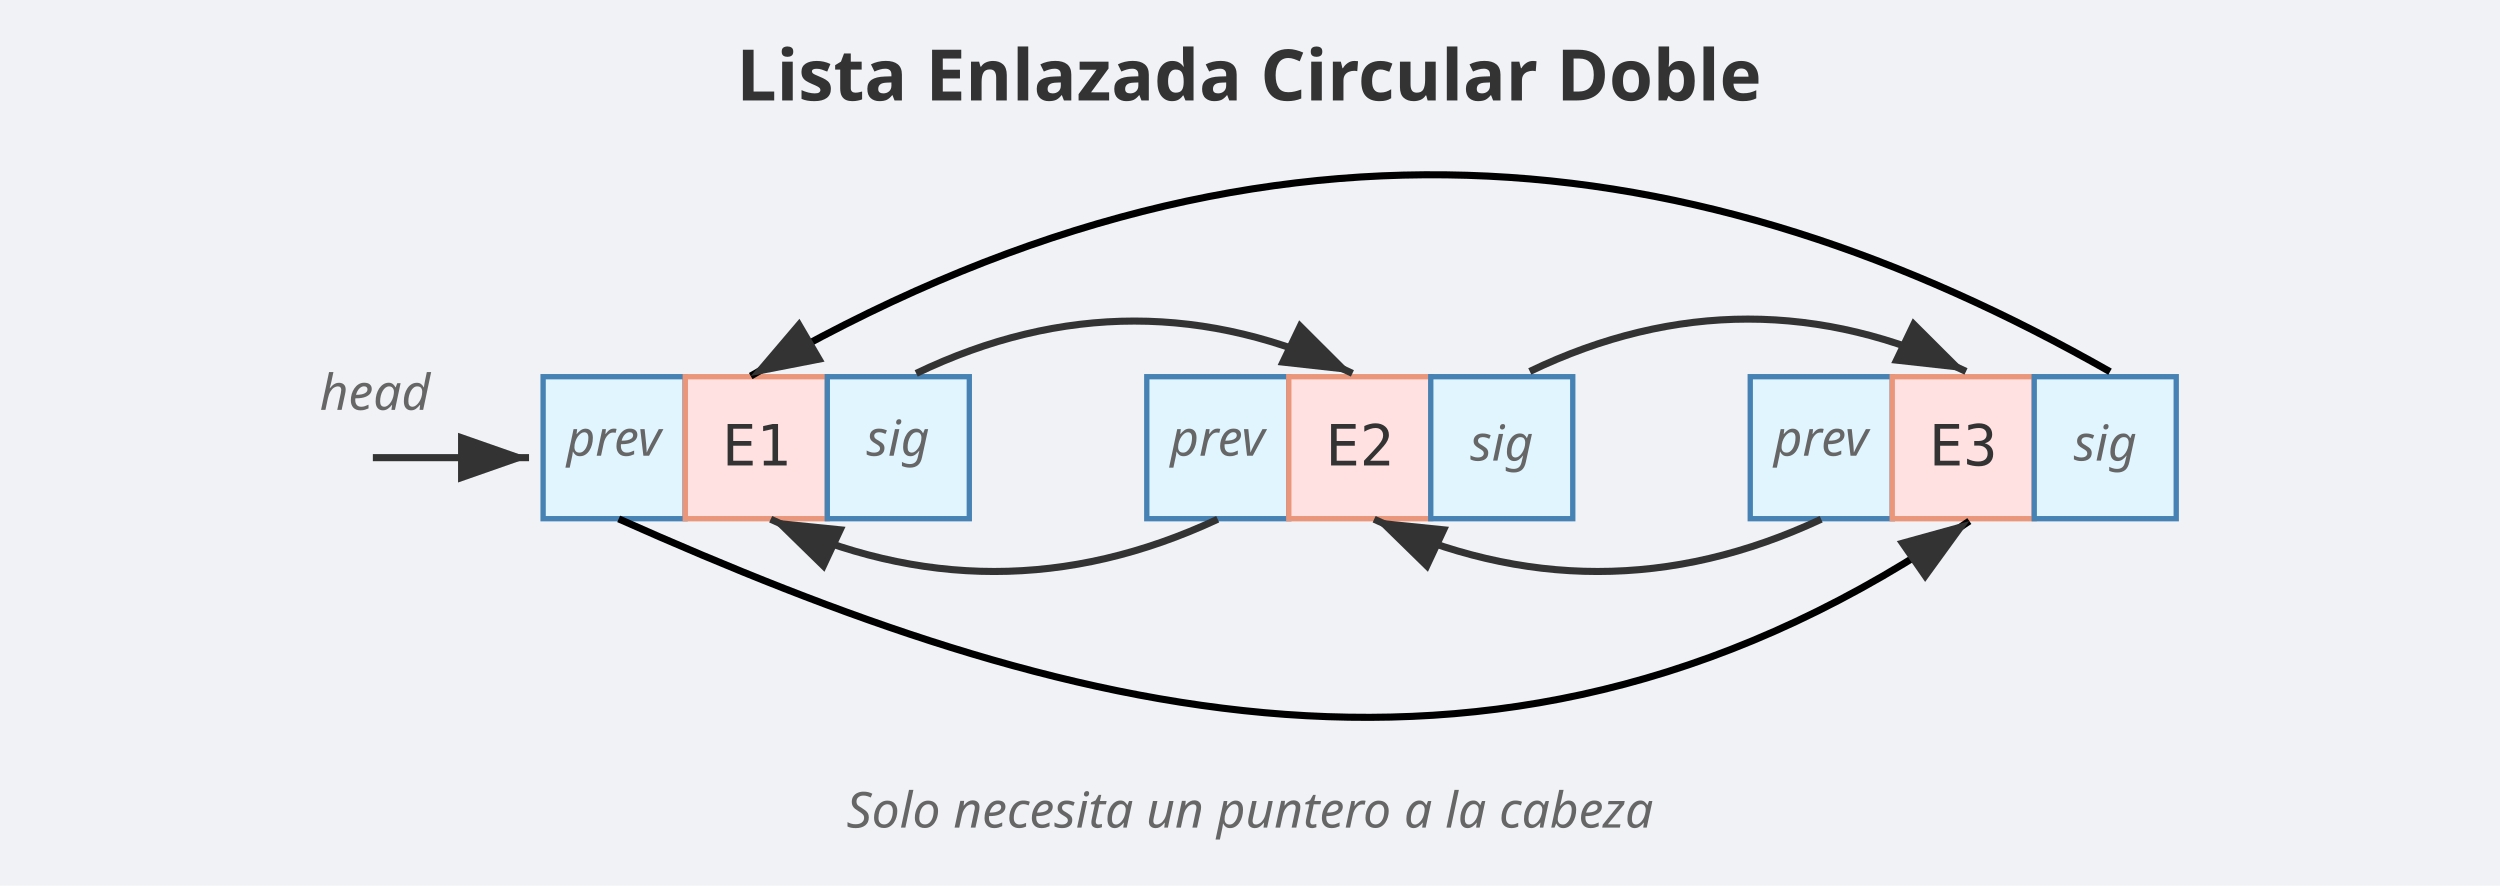
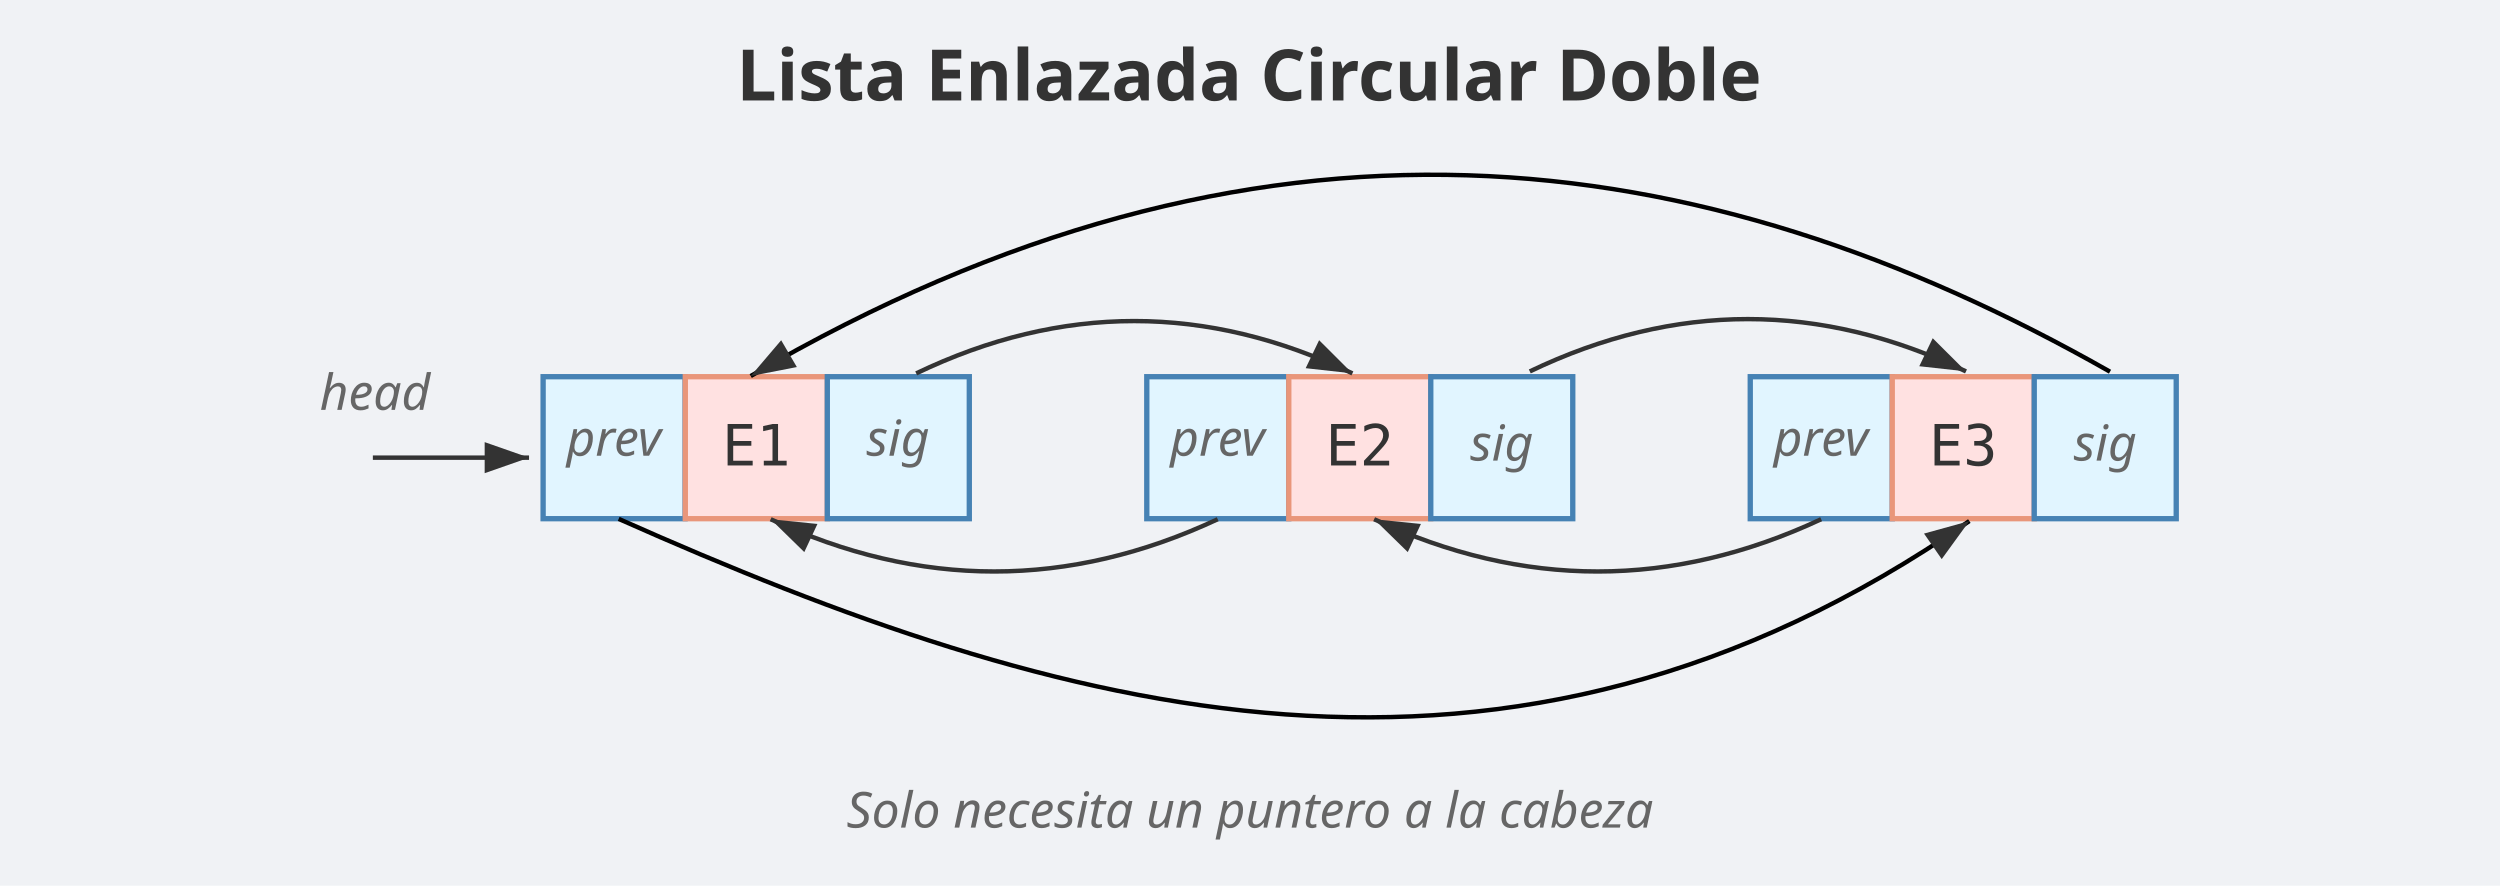
<svg xmlns="http://www.w3.org/2000/svg" viewBox="0 0 704.268 249.512" width="704.268" height="249.512" version="1.1" id="svg16">
  <rect width="704.268" height="249.512" fill="#f0f2f5" id="rect1" x="0" y="0" style="stroke-width:0.906" />
  <defs id="defs1">
    <style id="style1">
      .title { font-family: ui-sans-serif, system-ui, sans-serif; font-size: 20px; text-anchor: middle; font-weight: bold; fill: #333333; }
      .code { font-family: menlo, consola, 'DejaVu Sans Mono'; font-size: 16px; text-anchor: middle; fill: #333333; }
-       .arrow { stroke: #333333; stroke-width: 2; fill: none; marker-end: url(#arrowhead); }
+       .arrow { stroke: #333333; stroke-width: 1.25; fill: none; marker-end: url(#arrowhead); }
      .dashed-arrow { stroke: #333333; stroke-width: 1.5; stroke-dasharray: 5,4; fill: none; marker-end: url(#arrowhead); }
      .cell-prev { fill: #e1f5ff; stroke: #4682b4; stroke-width: 1.5; }
      .cell-data { fill: #ffe1e1; stroke: #e9967a; stroke-width: 1.5; }
      .cell-next { fill: #e1f5ff; stroke: #4682b4; stroke-width: 1.5; }
      .head-label { font-family: ui-sans-serif, system-ui, sans-serif; font-size: 14px; text-anchor: middle; font-weight: bold; fill: #333333; }
    </style>
    <marker id="arrowhead" markerWidth="10" markerHeight="7" refX="10" refY="3.5" orient="auto" viewBox="0 0 10 7" preserveAspectRatio="xMidYMid">
      <polygon points="10,3.5 0,7 0,0 " fill="#333333" id="polygon1" />
    </marker>
    <marker id="arrowhead-5" markerWidth="10" markerHeight="7" refX="10" refY="3.5" orient="auto" viewBox="0 0 10 7" preserveAspectRatio="xMidYMid">
      <polygon points="0,0 10,3.5 0,7 " fill="#333333" id="polygon1-4" />
    </marker>
    <marker id="arrowhead-9" markerWidth="10" markerHeight="7" refX="10" refY="3.5" orient="auto">
      <polygon points="10,3.5 0,7 0,0 " fill="#333333" id="polygon1-2" />
    </marker>
    <marker id="arrowhead-2" markerWidth="10" markerHeight="7" refX="10" refY="3.5" orient="auto">
      <polygon points="10,3.5 0,7 0,0 " fill="#333333" id="polygon1-6" />
    </marker>
    <marker id="arrowhead-2-2" markerWidth="10" markerHeight="7" refX="10" refY="3.5" orient="auto">
      <polygon points="0,7 0,0 10,3.5 " fill="#333333" id="polygon1-6-0" />
    </marker>
    <marker id="marker2" markerWidth="10" markerHeight="7" refX="10" refY="3.5" orient="auto">
      <polygon points="0,0 10,3.5 0,7 " fill="#333333" id="polygon2" />
    </marker>
    <marker id="marker3" markerWidth="10" markerHeight="7" refX="10" refY="3.5" orient="auto">
      <polygon points="0,0 10,3.5 0,7 " fill="#333333" id="polygon3" />
    </marker>
    <marker id="arrowhead-7-9" markerWidth="10" markerHeight="7" refX="10" refY="3.5" orient="auto">
      <polygon points="0,7 0,0 10,3.5 " fill="#333333" id="polygon1-3-3" />
    </marker>
    <marker id="arrowhead-7-9-2" markerWidth="10" markerHeight="7" refX="10" refY="3.5" orient="auto">
      <polygon points="0,0 10,3.5 0,7 " fill="#333333" id="polygon1-3-3-0" />
    </marker>
    <marker id="arrowhead-5-5" markerWidth="10" markerHeight="7" refX="10" refY="3.5" orient="auto" viewBox="0 0 10 7" preserveAspectRatio="xMidYMid">
      <polygon points="10,3.5 0,7 0,0 " fill="#333333" id="polygon1-4-2" />
    </marker>
  </defs>
  <g id="g21" transform="translate(-6.813469,3.292397)">
    <text x="358.669" y="25" class="title" id="text1">Lista Enlazada Circular Doble</text>
    <text x="358.924" y="229.855" class="note" id="text2-9" style="font-style:italic;font-size:14px;font-family:ui-sans-serif, system-ui, sans-serif;text-anchor:middle;fill:#666666">Solo necesita un puntero a la cabeza</text>
    <g id="g20" transform="translate(0,-7.191154)">
      <rect x="159.813" y="110.019" width="40" height="40" class="cell-prev" id="rect3" style="fill:#e1f5ff;stroke:#4682b4;stroke-width:1.5" />
      <text x="179.724" y="132.282" class="note" id="text2-9-7" style="font-style:italic;font-size:14px;font-family:ui-sans-serif, system-ui, sans-serif;text-anchor:middle;fill:#666666">prev</text>
      <text x="112.442" y="119.358" class="note" id="text2-9-7-1" style="font-style:italic;font-size:14px;font-family:ui-sans-serif, system-ui, sans-serif;text-anchor:middle;fill:#666666">head</text>
      <rect x="199.872" y="110.019" width="40" height="40" class="cell-data" id="rect4" style="fill:#ffe1e1;stroke:#e9967a;stroke-width:1.5" />
      <rect x="239.872" y="110.019" width="40" height="40" class="cell-next" id="rect5" style="fill:#e1f5ff;stroke:#4682b4;stroke-width:1.5" />
      <text x="259.783" y="132.282" class="note" id="text2-9-7-6" style="font-style:italic;font-size:14px;font-family:ui-sans-serif, system-ui, sans-serif;text-anchor:middle;fill:#666666">sig</text>
      <text x="219.872" y="135.019" class="cell-label" id="text5" style="font-size:16px;font-family:menlo, consola, 'DejaVu Sans Mono';text-anchor:middle;fill:#333333">E1</text>
      <rect x="329.872" y="110.019" width="40" height="40" class="cell-prev" id="rect6" style="fill:#e1f5ff;stroke:#4682b4;stroke-width:1.5" />
      <text x="349.783" y="132.282" class="note" id="text2-9-7-4" style="font-style:italic;font-size:14px;font-family:ui-sans-serif, system-ui, sans-serif;text-anchor:middle;fill:#666666">prev</text>
      <rect x="369.872" y="110.019" width="40" height="40" class="cell-data" id="rect7" style="fill:#ffe1e1;stroke:#e9967a;stroke-width:1.5" />
      <rect x="409.872" y="110.019" width="40" height="40" class="cell-next" id="rect8" style="fill:#e1f5ff;stroke:#4682b4;stroke-width:1.5" />
      <text x="429.872" y="133.649" class="note" id="text2-9-7-6-0" style="font-style:italic;font-size:14px;font-family:ui-sans-serif, system-ui, sans-serif;text-anchor:middle;fill:#666666">sig</text>
      <text x="389.872" y="135.019" class="cell-label" id="text8" style="font-size:16px;font-family:menlo, consola, 'DejaVu Sans Mono';text-anchor:middle;fill:#333333">E2</text>
      <rect x="499.872" y="110.019" width="40" height="40" class="cell-prev" id="rect9" style="fill:#e1f5ff;stroke:#4682b4;stroke-width:1.5" />
      <text x="519.783" y="132.282" class="note" id="text2-9-7-4-0" style="font-style:italic;font-size:14px;font-family:ui-sans-serif, system-ui, sans-serif;text-anchor:middle;fill:#666666">prev</text>
      <rect x="539.872" y="110.019" width="40" height="40" class="cell-data" id="rect10" style="fill:#ffe1e1;stroke:#e9967a;stroke-width:1.5" />
      <rect x="579.872" y="110.019" width="40" height="40" class="cell-next" id="rect11" style="fill:#e1f5ff;stroke:#4682b4;stroke-width:1.5" />
      <text x="599.872" y="133.649" class="note" id="text2-9-7-6-0-3" style="font-style:italic;font-size:14px;font-family:ui-sans-serif, system-ui, sans-serif;text-anchor:middle;fill:#666666">sig</text>
      <text x="559.872" y="135.019" class="cell-label" id="text11" style="font-size:16px;font-family:menlo, consola, 'DejaVu Sans Mono';text-anchor:middle;fill:#333333">E3</text>
-       <line x1="111.848" y1="132.824" x2="155.848" y2="132.824" class="arrow" id="line11" style="fill:none;stroke:#333333;stroke-width:2;marker-end:url(#arrowhead-5)" />
-       <path d="m 349.849,150.17 q -62.965,29.438 -125.93,0" class="arrow" id="path15" style="fill:none;stroke:#333333;stroke-width:2;stroke-dasharray:none;marker-end:url(#arrowhead-5)" />
-       <path d="m 519.849,150.17 q -62.965,29.438 -125.93,0" class="arrow" id="path16" style="fill:none;stroke:#333333;stroke-width:2;stroke-dasharray:none;marker-end:url(#arrowhead-5)" />
-       <path d="m 437.766,108.53 q 61.442,-29.481 122.883,0" class="arrow" id="path15-1-9" style="fill:none;stroke:#333333;stroke-width:2;stroke-dasharray:none;marker-end:url(#arrowhead-7-9)" />
-       <path d="m 264.91,109.084 q 61.442,-29.481 122.883,0" class="arrow" id="path15-1-9-1" style="fill:none;stroke:#333333;stroke-width:2;stroke-dasharray:none;marker-end:url(#arrowhead-7-9-2)" />
-       <path style="fill:none;fill-rule:evenodd;stroke:#000000;stroke-width:2;stroke-linecap:butt;stroke-linejoin:miter;stroke-dasharray:none;stroke-opacity:1;marker-end:url(#arrowhead-5)" d="M 601.22,108.61 C 485.776,43.001 361.302,26.261 218.293,109.829" id="path18" />
-       <path style="fill:none;fill-rule:evenodd;stroke:#000000;stroke-width:2;stroke-linecap:butt;stroke-linejoin:miter;stroke-dasharray:none;stroke-opacity:1;marker-end:url(#arrowhead)" d="m 181.098,150.073 c 124.406,55.331 249.662,91.334 380.488,0.61" id="path19" />
+       <line x1="111.848" y1="132.824" x2="155.848" y2="132.824" class="arrow" id="line11" style="fill:none;stroke:#333333;stroke-width:1.25;marker-end:url(#arrowhead-5)" />
+       <path d="m 349.849,150.17 q -62.965,29.438 -125.93,0" class="arrow" id="path15" style="fill:none;stroke:#333333;stroke-width:1.25;stroke-dasharray:none;marker-end:url(#arrowhead-5)" />
+       <path d="m 519.849,150.17 q -62.965,29.438 -125.93,0" class="arrow" id="path16" style="fill:none;stroke:#333333;stroke-width:1.25;stroke-dasharray:none;marker-end:url(#arrowhead-5)" />
+       <path d="m 437.766,108.53 q 61.442,-29.481 122.883,0" class="arrow" id="path15-1-9" style="fill:none;stroke:#333333;stroke-width:1.25;stroke-dasharray:none;marker-end:url(#arrowhead-7-9)" />
+       <path d="m 264.91,109.084 q 61.442,-29.481 122.883,0" class="arrow" id="path15-1-9-1" style="fill:none;stroke:#333333;stroke-width:1.25;stroke-dasharray:none;marker-end:url(#arrowhead-7-9-2)" />
+       <path style="fill:none;fill-rule:evenodd;stroke:#000000;stroke-width:1.25;stroke-linecap:butt;stroke-linejoin:miter;stroke-dasharray:none;stroke-opacity:1;marker-end:url(#arrowhead-5)" d="M 601.22,108.61 C 485.776,43.001 361.302,26.261 218.293,109.829" id="path18" />
+       <path style="fill:none;fill-rule:evenodd;stroke:#000000;stroke-width:1.25;stroke-linecap:butt;stroke-linejoin:miter;stroke-dasharray:none;stroke-opacity:1;marker-end:url(#arrowhead)" d="m 181.098,150.073 c 124.406,55.331 249.662,91.334 380.488,0.61" id="path19" />
    </g>
  </g>
</svg>
